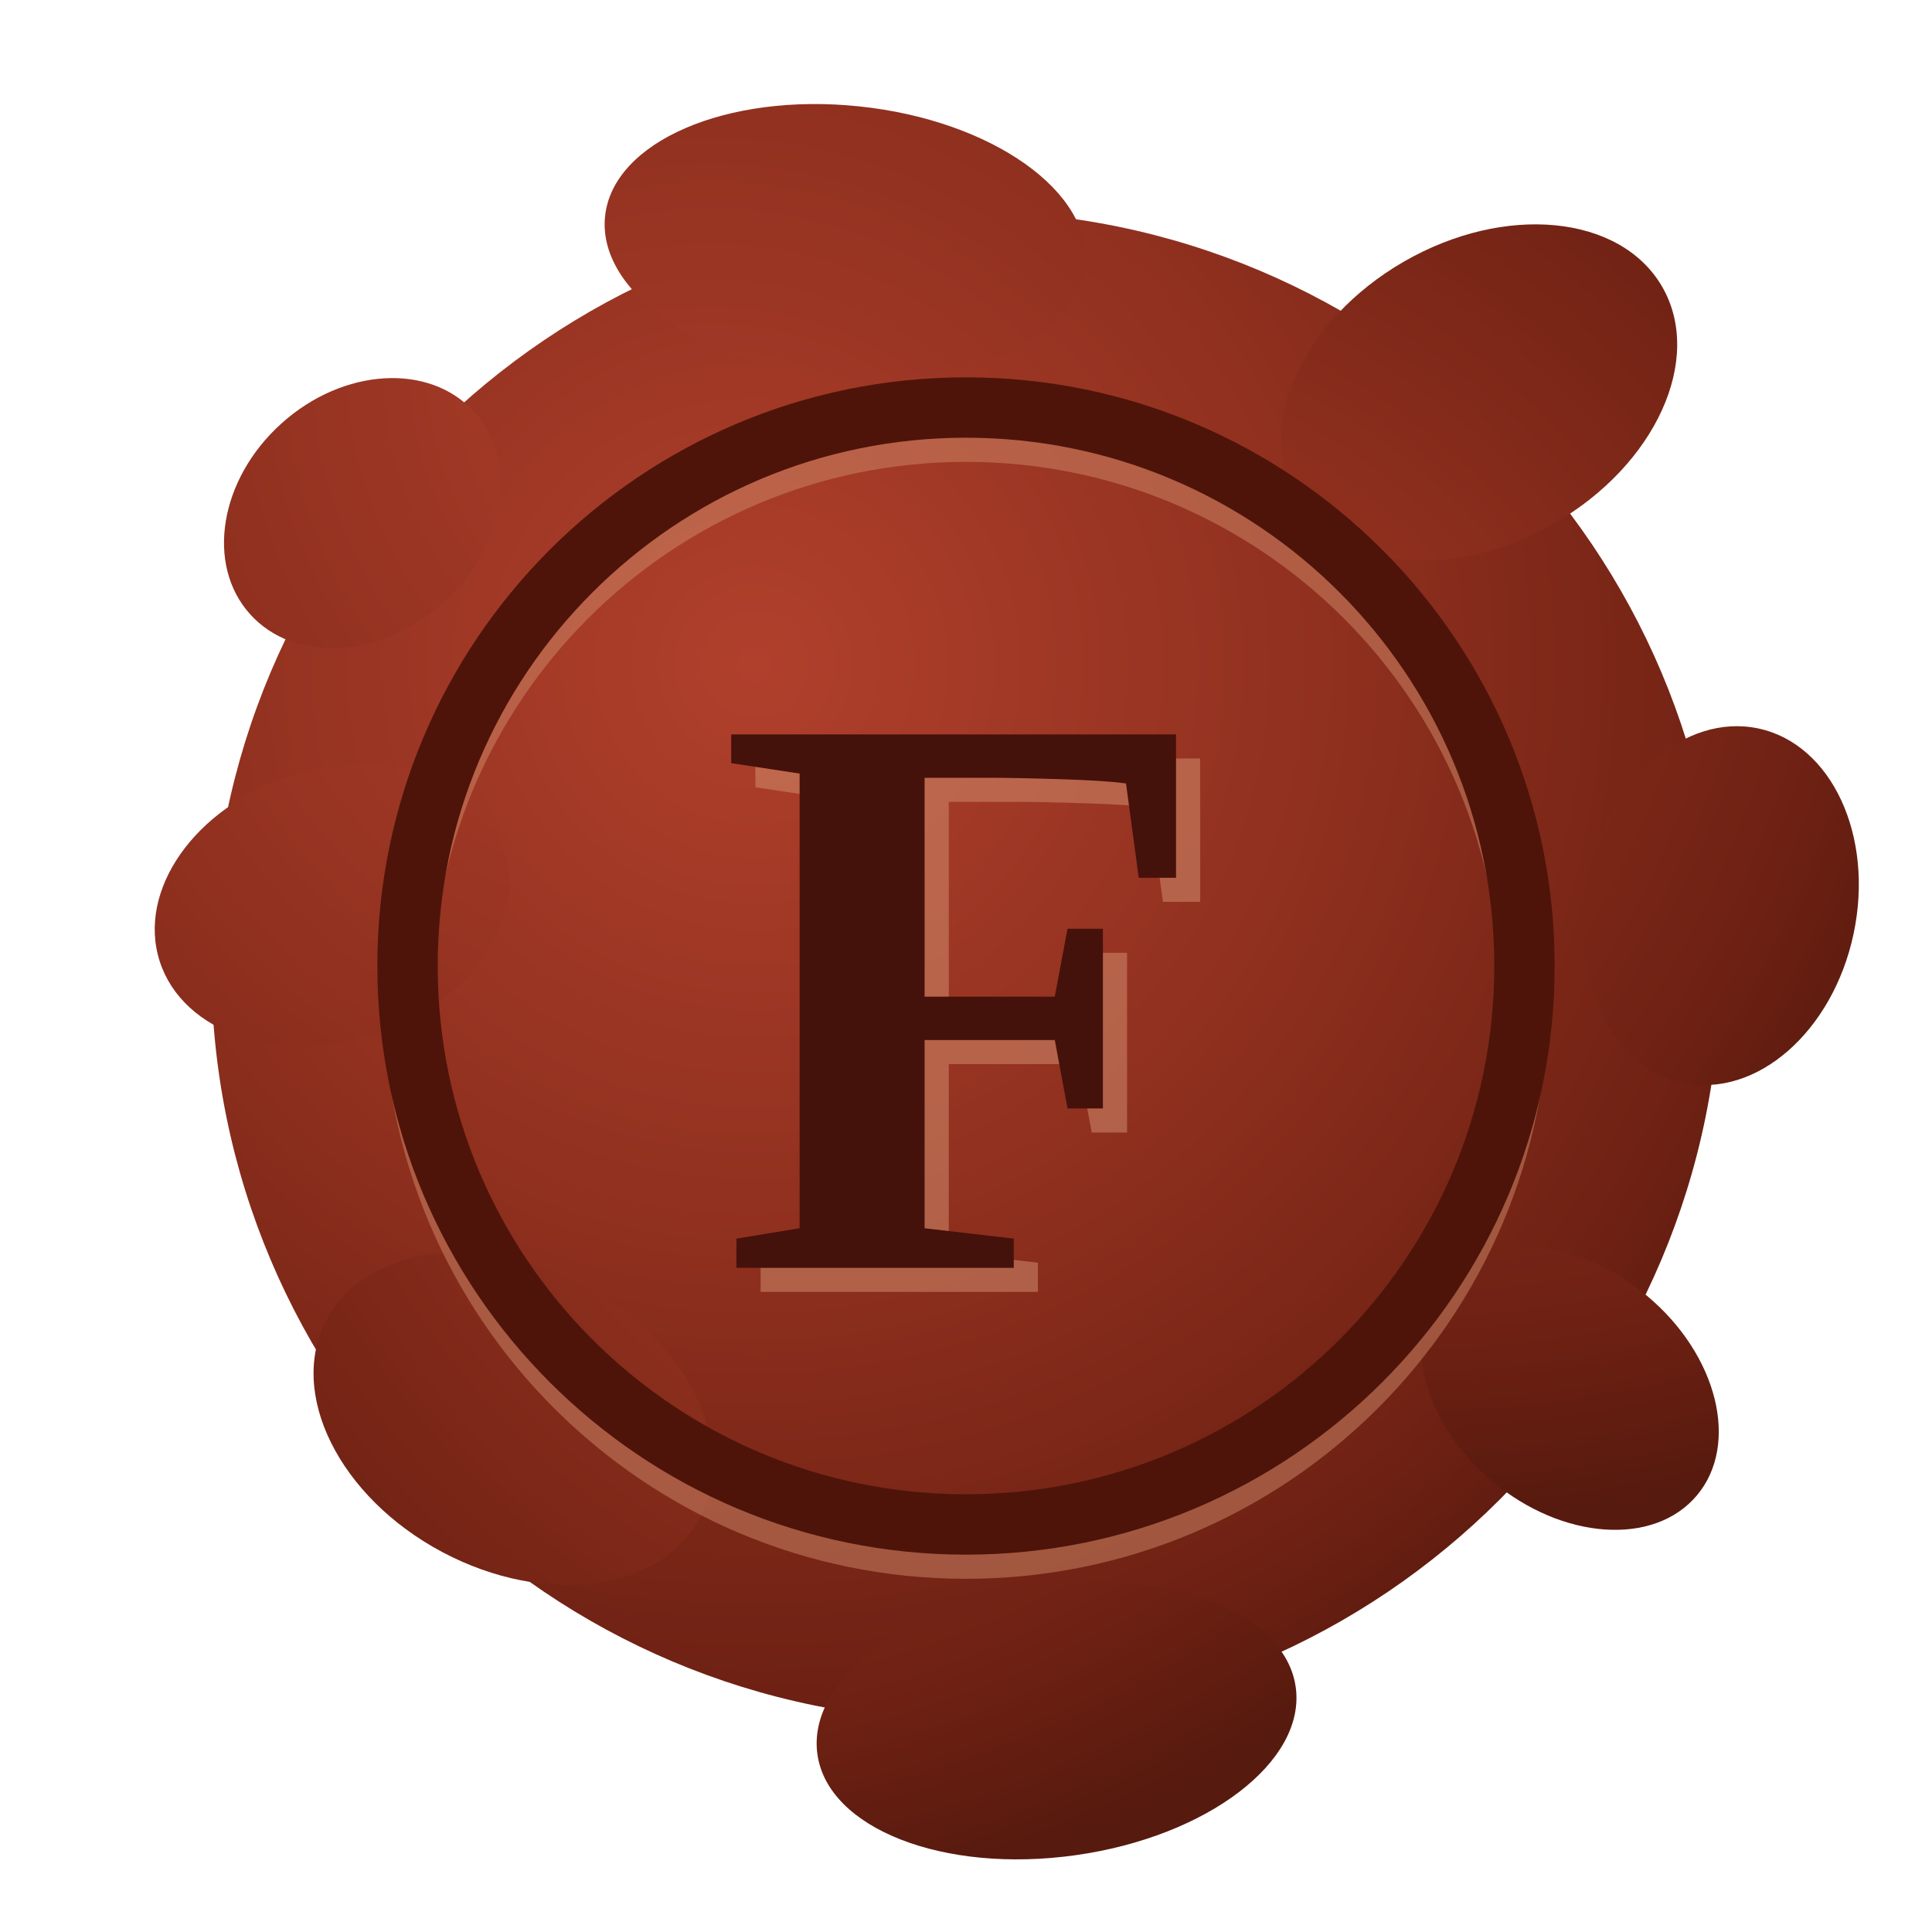
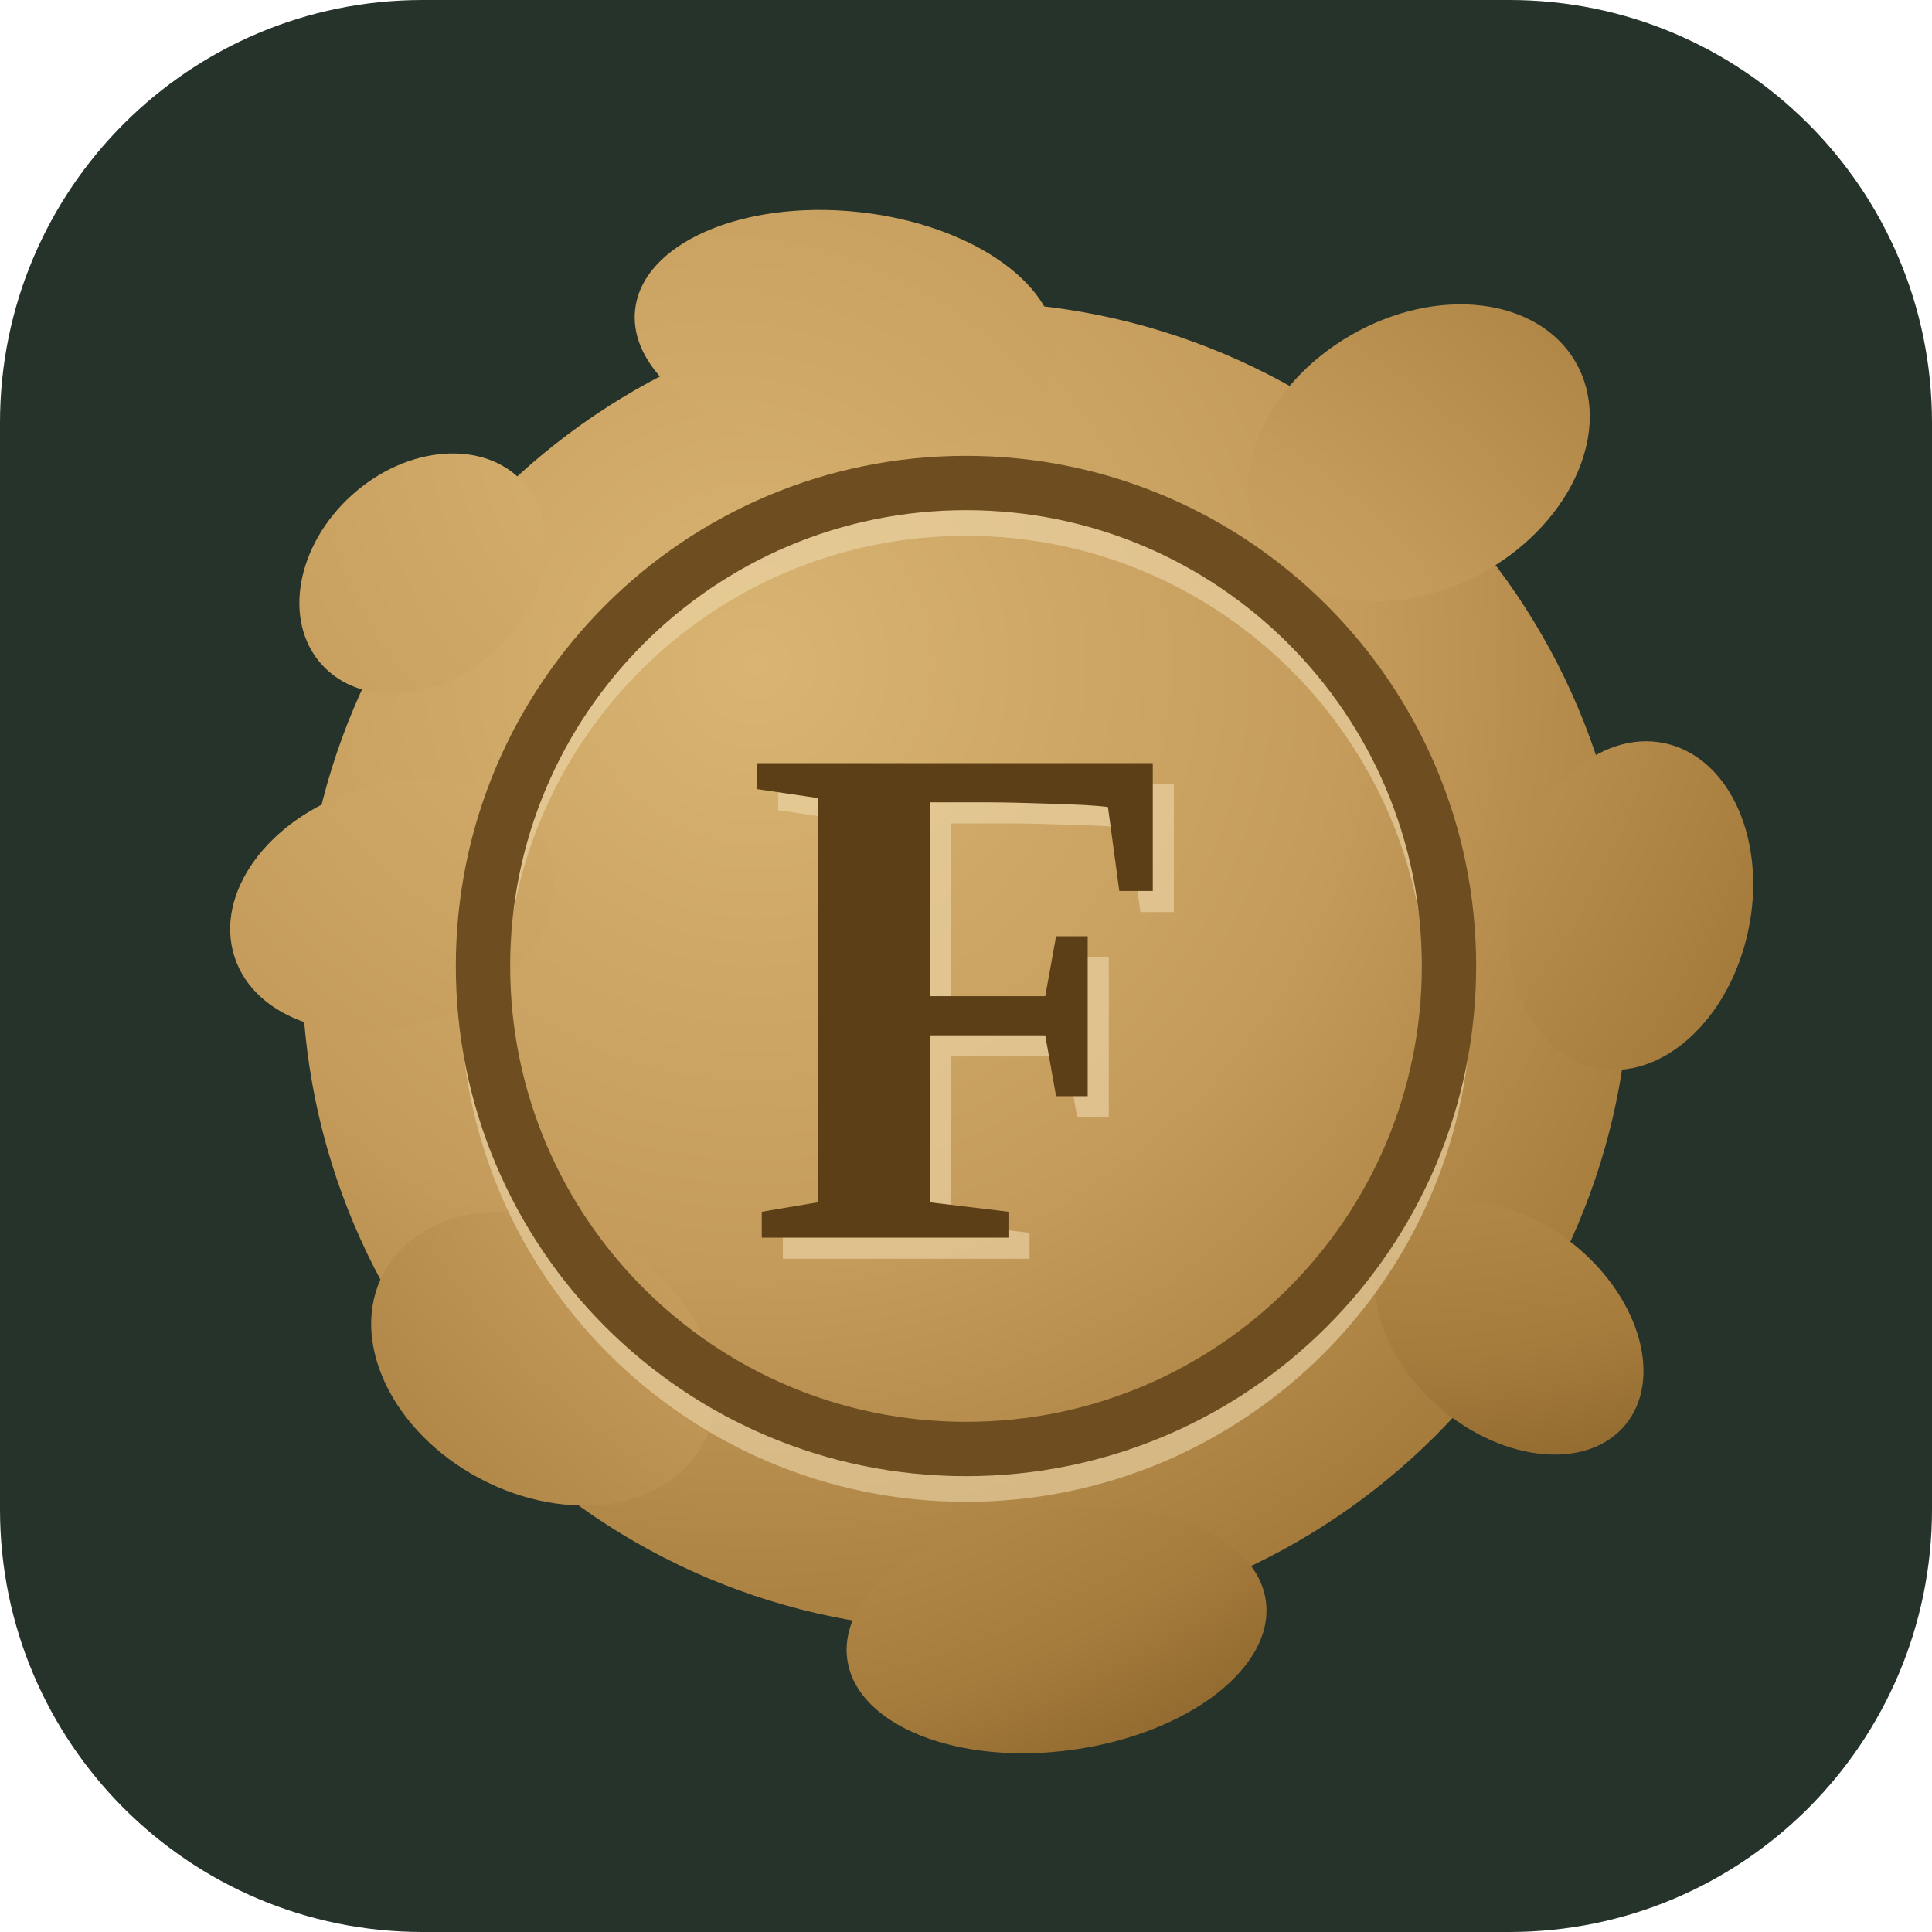
<svg xmlns="http://www.w3.org/2000/svg" viewBox="0 0 64 64">
  <defs>
    <radialGradient id="wax" cx="25" cy="22" r="40" gradientUnits="userSpaceOnUse">
-       <stop offset="0" stop-color="#B0402C" />
-       <stop offset=".5" stop-color="#8E2F1E" />
-       <stop offset=".85" stop-color="#6E2113" />
-       <stop offset="1" stop-color="#571A0E" />
+       <stop offset="0" stop-color="#D9B472" />
+       <stop offset=".5" stop-color="#C49B5B" />
+       <stop offset=".85" stop-color="#A67C3D" />
+       <stop offset="1" stop-color="#8A6229" />
    </radialGradient>
  </defs>
+   <rect width="64" height="64" rx="14" fill="#26332B" />
  <g fill="url(#wax)">
-     <circle cx="32" cy="32" r="25" />
-     <ellipse cx="11" cy="30" rx="6" ry="4.5" transform="rotate(-18 11 30)" />
-     <ellipse cx="17" cy="47" rx="7" ry="5" transform="rotate(28 17 47)" />
-     <ellipse cx="35" cy="57" rx="8" ry="4.5" transform="rotate(-8 35 57)" />
-     <ellipse cx="52" cy="46" rx="5.5" ry="4" transform="rotate(40 52 46)" />
-     <ellipse cx="57" cy="30" rx="4.5" ry="6" transform="rotate(12 57 30)" />
-     <ellipse cx="49" cy="13" rx="7" ry="5" transform="rotate(-30 49 13)" />
-     <ellipse cx="28" cy="8" rx="8" ry="4.5" transform="rotate(6 28 8)" />
-     <ellipse cx="12" cy="17" rx="5" ry="4" transform="rotate(-42 12 17)" />
+     <circle cx="32" cy="32" r="22" />
+     <ellipse cx="13" cy="30" rx="5.5" ry="4" transform="rotate(-18 13 30)" />
+     <ellipse cx="18" cy="45" rx="6" ry="4.5" transform="rotate(28 18 45)" />
+     <ellipse cx="35" cy="54" rx="7" ry="4" transform="rotate(-8 35 54)" />
+     <ellipse cx="50" cy="44" rx="5" ry="3.5" transform="rotate(40 50 44)" />
+     <ellipse cx="54" cy="30" rx="4" ry="5.5" transform="rotate(12 54 30)" />
+     <ellipse cx="47" cy="15" rx="6" ry="4.5" transform="rotate(-30 47 15)" />
+     <ellipse cx="28" cy="11" rx="7" ry="4" transform="rotate(6 28 11)" />
+     <ellipse cx="14" cy="19" rx="4.5" ry="3.5" transform="rotate(-42 14 19)" />
  </g>
-   <circle cx="32" cy="33" r="18.5" fill="none" stroke="#D08A6B" stroke-opacity=".5" stroke-width="1.6" />
-   <circle cx="32" cy="32" r="18.5" fill="none" stroke="#4E1409" stroke-width="2" />
-   <text x="32.8" y="42.8" text-anchor="middle" font-family="Gloock, Georgia, 'Times New Roman', serif" font-size="27" font-weight="700" fill="#D08A6B" fill-opacity=".55">F</text>
-   <text x="32" y="42" text-anchor="middle" font-family="Gloock, Georgia, 'Times New Roman', serif" font-size="27" font-weight="700" fill="#45110B">F</text>
+   <circle cx="32" cy="33" r="16" fill="none" stroke="#EED9AC" stroke-opacity=".6" stroke-width="1.5" />
+   <circle cx="32" cy="32" r="16" fill="none" stroke="#6E4E20" stroke-width="1.8" />
+   <text x="32.7" y="41.7" text-anchor="middle" font-family="Gloock, Georgia, 'Times New Roman', serif" font-size="24" font-weight="700" fill="#EED9AC" fill-opacity=".6">F</text>
+   <text x="32" y="41" text-anchor="middle" font-family="Gloock, Georgia, 'Times New Roman', serif" font-size="24" font-weight="700" fill="#5C3F17">F</text>
</svg>
